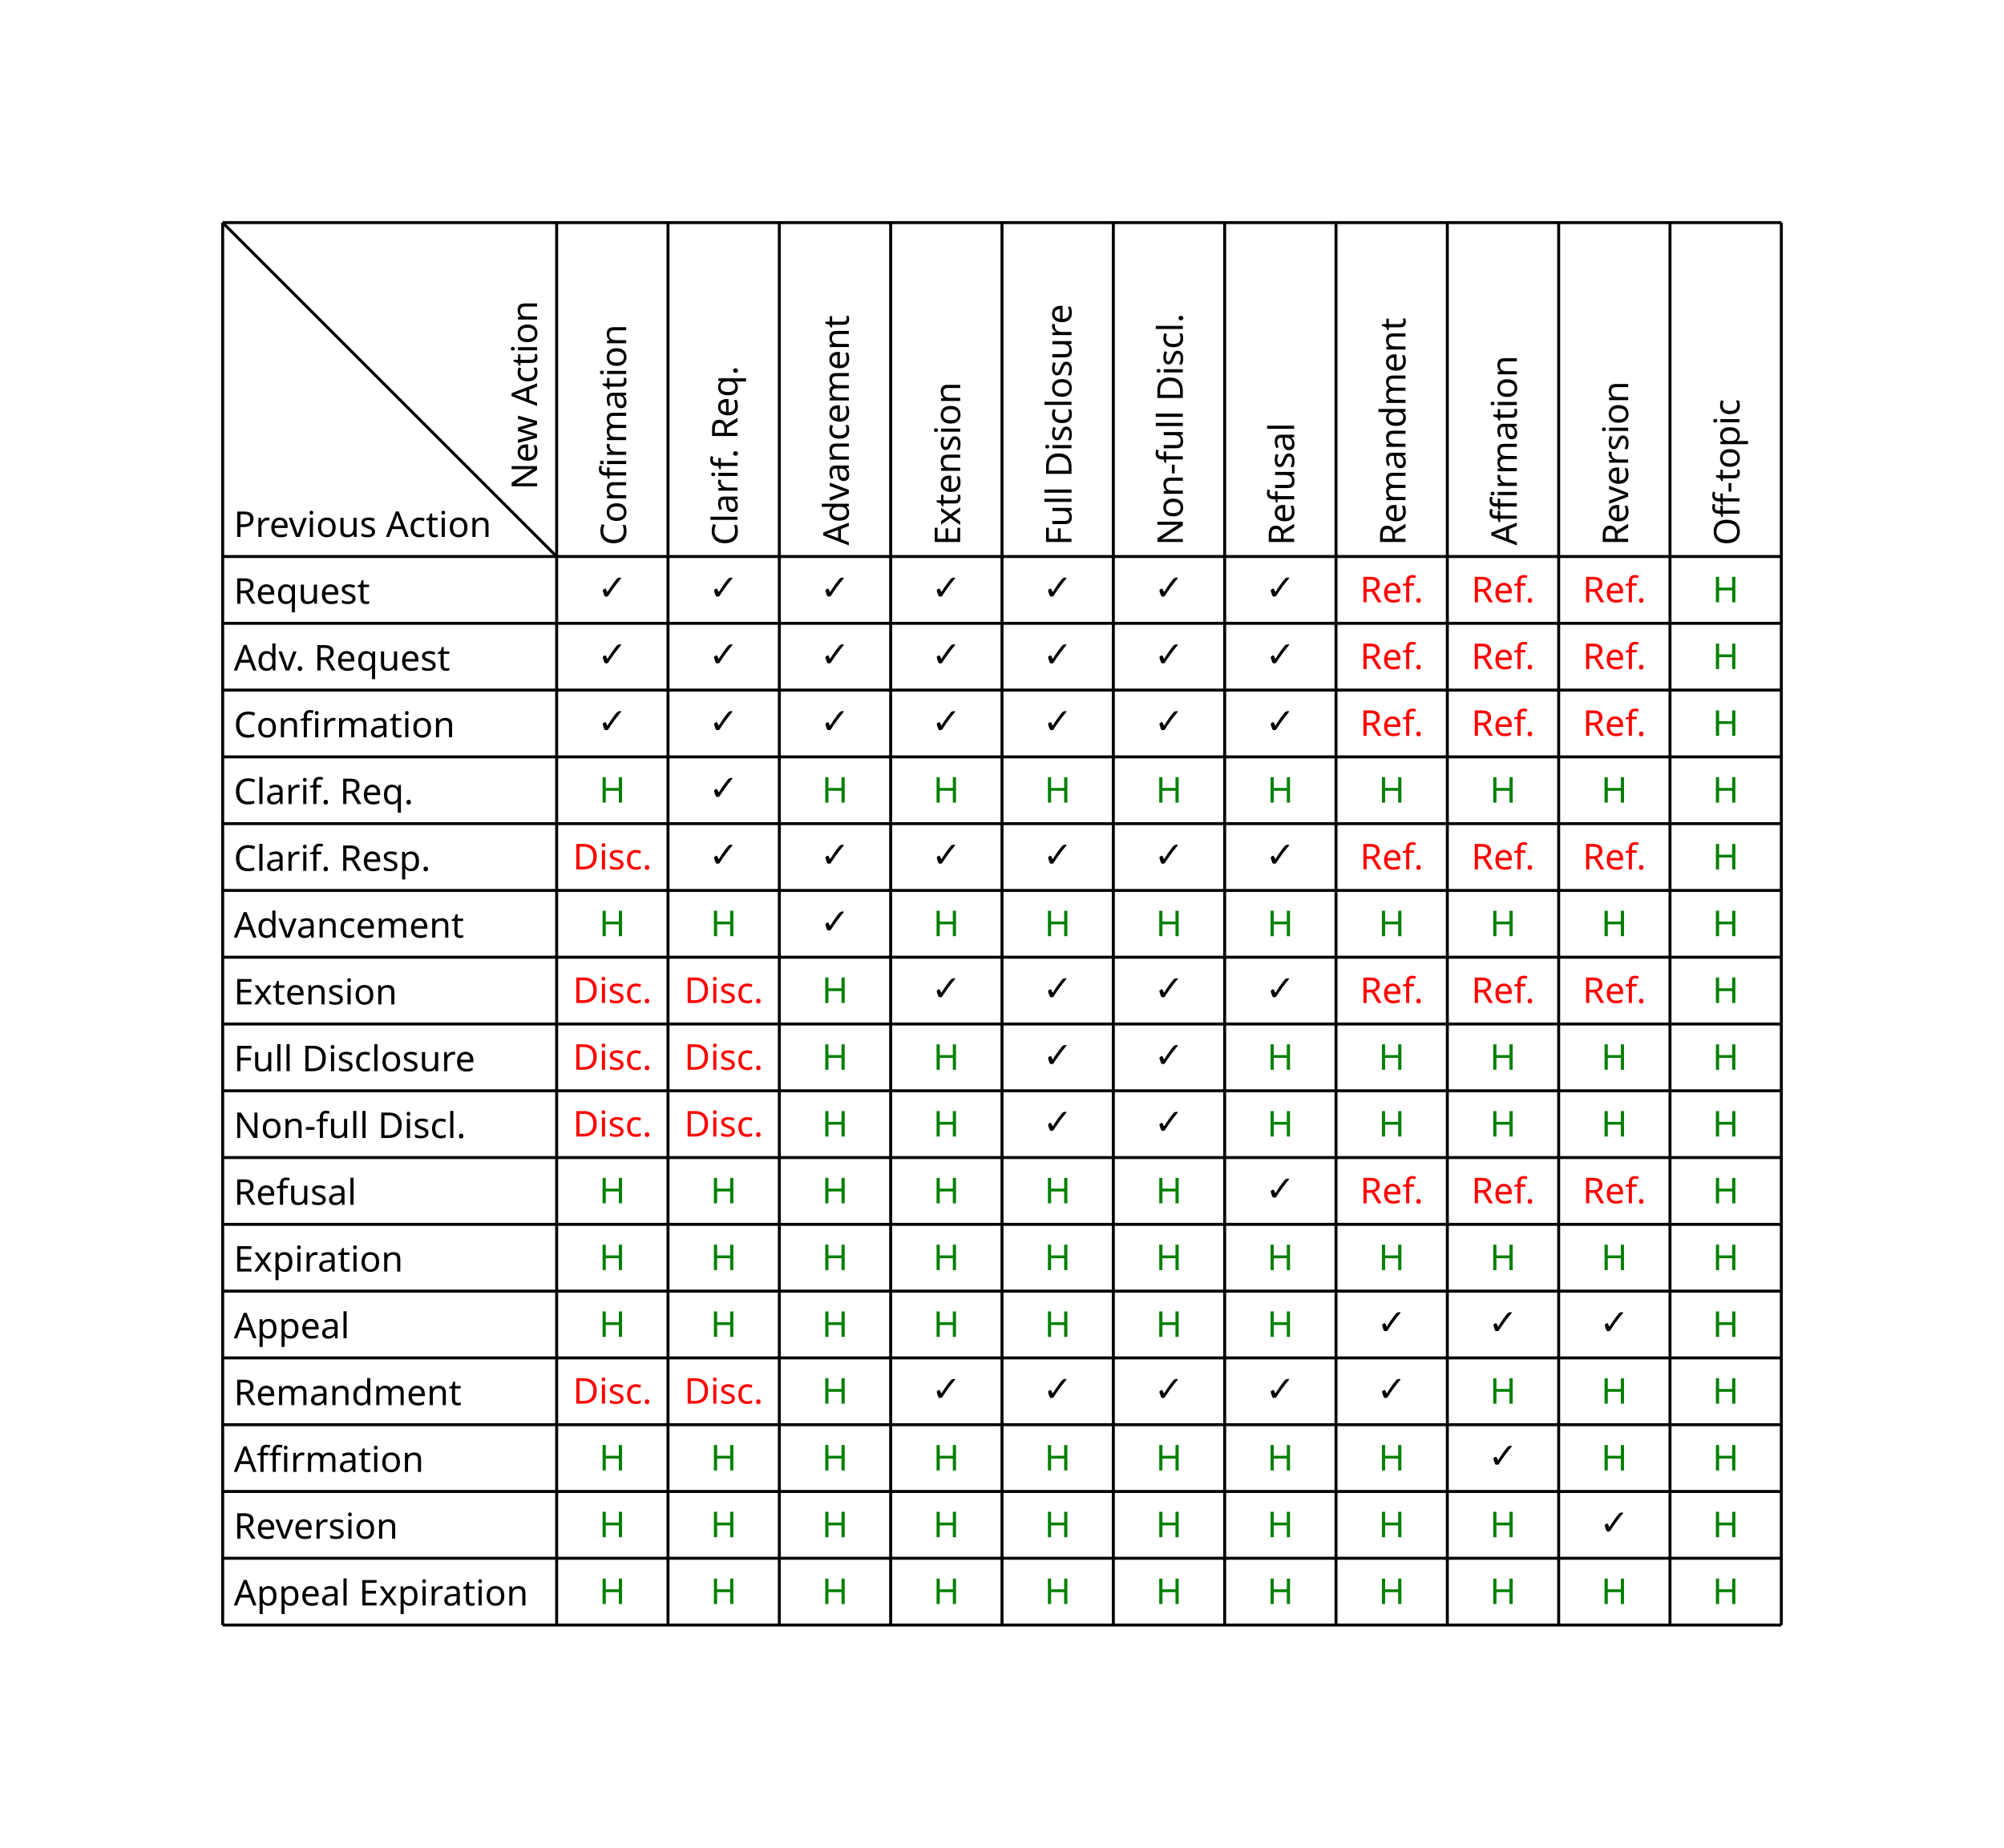
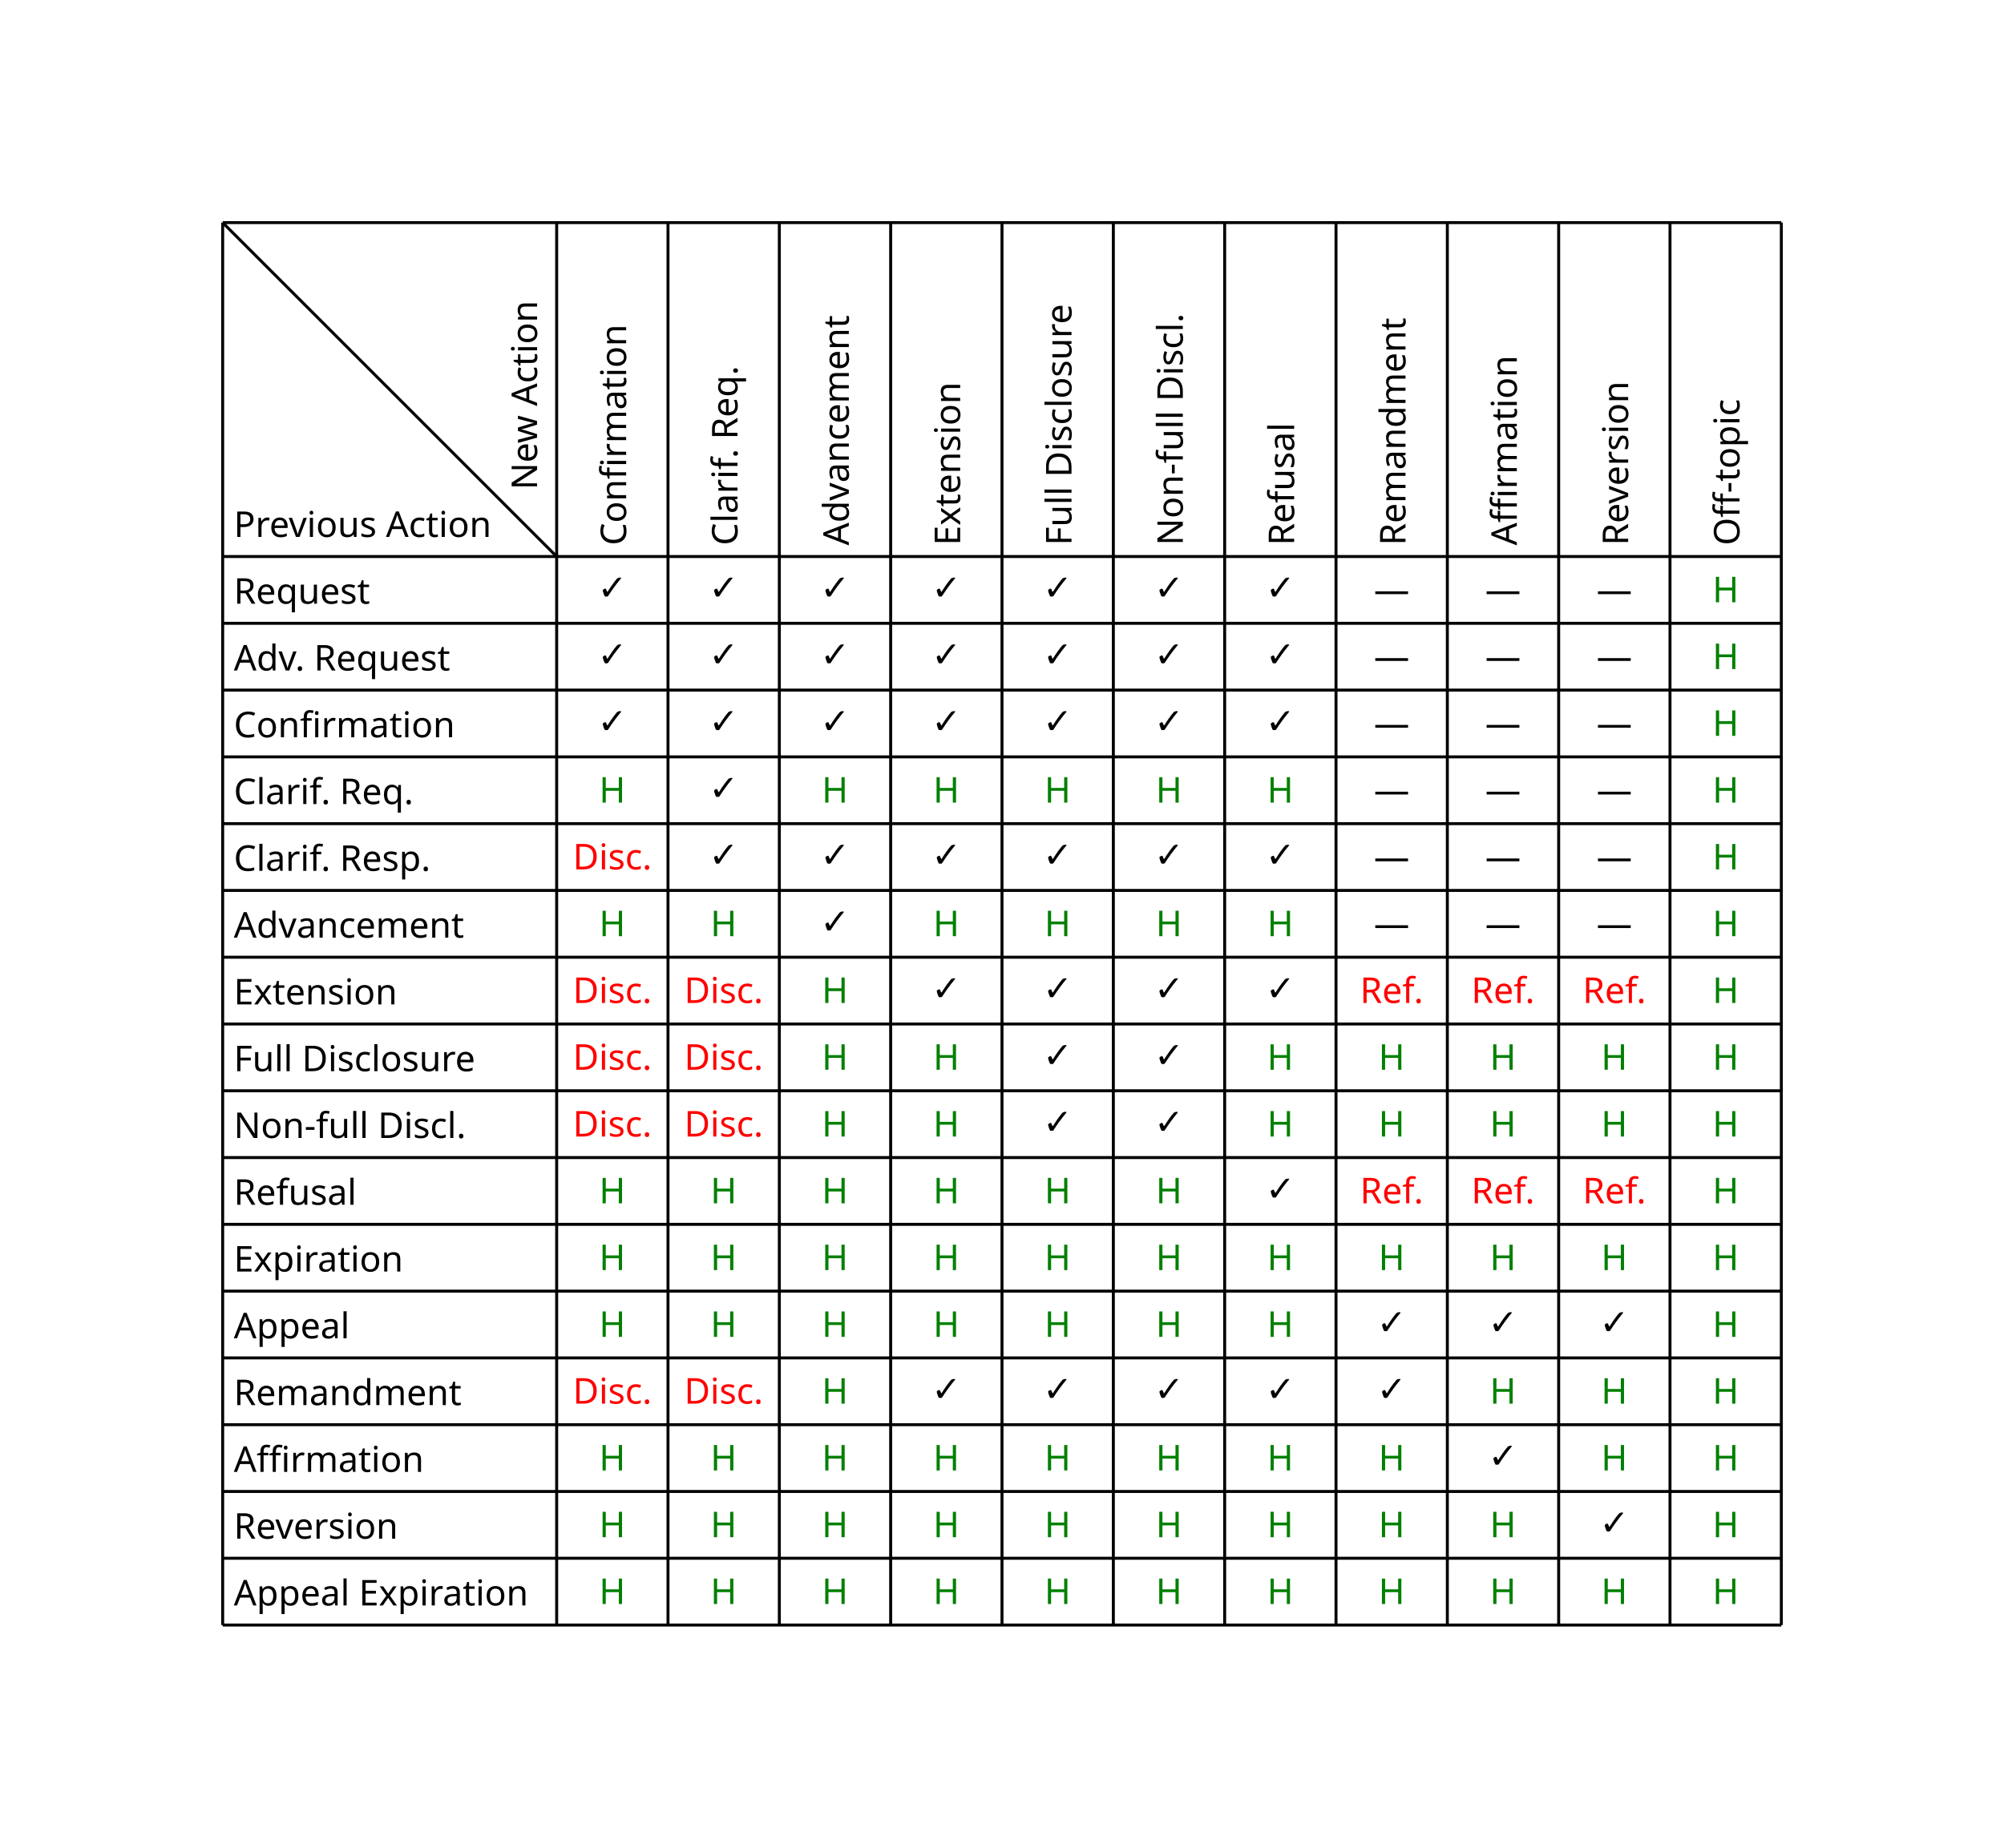
<svg xmlns="http://www.w3.org/2000/svg" version="1.1" viewBox="0 0 900 830">
  <style>
      text {
        font-family: sans-serif;
        font-size: 12pt;
      }
      .head {
        text-anchor: start;
        dominant-baseline: central;
      }
      .cell {
        text-anchor: middle;
        dominant-baseline: middle;
      }
      .help {
        fill: green;
      }
      .err {
        fill: red;
      }
      .grid {
        fill: none;
        stroke: black;
        stroke-width: 1pt;
      }
  </style>
  <path class="grid" d="M 100,100 h 700" />
  <path class="grid" d="M 100,250 h 700" />
  <path class="grid" d="M 100,280 h 700" />
  <path class="grid" d="M 100,310 h 700" />
  <path class="grid" d="M 100,340 h 700" />
  <path class="grid" d="M 100,370 h 700" />
  <path class="grid" d="M 100,400 h 700" />
  <path class="grid" d="M 100,430 h 700" />
  <path class="grid" d="M 100,460 h 700" />
  <path class="grid" d="M 100,490 h 700" />
  <path class="grid" d="M 100,520 h 700" />
  <path class="grid" d="M 100,550 h 700" />
  <path class="grid" d="M 100,580 h 700" />
  <path class="grid" d="M 100,610 h 700" />
  <path class="grid" d="M 100,640 h 700" />
  <path class="grid" d="M 100,670 h 700" />
  <path class="grid" d="M 100,700 h 700" />
  <path class="grid" d="M 100,730 h 700" />
  <path class="grid" d="M 100,100 v 630" />
  <path class="grid" d="M 250,100 v 630" />
  <path class="grid" d="M 300,100 v 630" />
  <path class="grid" d="M 350,100 v 630" />
  <path class="grid" d="M 400,100 v 630" />
  <path class="grid" d="M 450,100 v 630" />
  <path class="grid" d="M 500,100 v 630" />
  <path class="grid" d="M 550,100 v 630" />
  <path class="grid" d="M 600,100 v 630" />
  <path class="grid" d="M 650,100 v 630" />
  <path class="grid" d="M 700,100 v 630" />
  <path class="grid" d="M 750,100 v 630" />
  <path class="grid" d="M 800,100 v 630" />
  <path class="grid" d="M 100,100 l 150,150" />
  <text class="head" x="105" y="235">Previous Action</text>
  <text class="head" x="130" y="235" transform="rotate(-90) translate(-350 0)">New Action</text>
  <g transform="rotate(-90) translate(-250 250)">
    <text class="head" x="5" y="25">Confirmation</text>
    <text class="head" x="5" y="75">Clarif. Req.</text>
    <text class="head" x="5" y="125">Advancement</text>
    <text class="head" x="5" y="175">Extension</text>
    <text class="head" x="5" y="225">Full Disclosure</text>
    <text class="head" x="5" y="275">Non-full Discl.</text>
    <text class="head" x="5" y="325">Refusal</text>
    <text class="head" x="5" y="375">Remandment</text>
    <text class="head" x="5" y="425">Affirmation</text>
    <text class="head" x="5" y="475">Reversion</text>
    <text class="head" x="5" y="525">Off-topic</text>
  </g>
  <g transform="translate(100 265)">
    <text class="head" x="5">Request</text>
    <text class="cell" x="175">✓</text>
    <text class="cell" x="225">✓</text>
    <text class="cell" x="275">✓</text>
    <text class="cell" x="325">✓</text>
    <text class="cell" x="375">✓</text>
    <text class="cell" x="425">✓</text>
    <text class="cell" x="475">✓</text>
+     <text class="cell" x="525">—</text>
+     <text class="cell" x="575">—</text>
+     <text class="cell" x="625">—</text>
+     <text class="cell help" x="675">H</text>
+   </g>
+   <g transform="translate(100 295)">
+     <text class="head" x="5">Adv. Request</text>
+     <text class="cell" x="175">✓</text>
+     <text class="cell" x="225">✓</text>
+     <text class="cell" x="275">✓</text>
+     <text class="cell" x="325">✓</text>
+     <text class="cell" x="375">✓</text>
+     <text class="cell" x="425">✓</text>
+     <text class="cell" x="475">✓</text>
+     <text class="cell" x="525">—</text>
+     <text class="cell" x="575">—</text>
+     <text class="cell" x="625">—</text>
+     <text class="cell help" x="675">H</text>
+   </g>
+   <g transform="translate(100 325)">
+     <text class="head" x="5">Confirmation</text>
+     <text class="cell" x="175">✓</text>
+     <text class="cell" x="225">✓</text>
+     <text class="cell" x="275">✓</text>
+     <text class="cell" x="325">✓</text>
+     <text class="cell" x="375">✓</text>
+     <text class="cell" x="425">✓</text>
+     <text class="cell" x="475">✓</text>
+     <text class="cell" x="525">—</text>
+     <text class="cell" x="575">—</text>
+     <text class="cell" x="625">—</text>
+     <text class="cell help" x="675">H</text>
+   </g>
+   <g transform="translate(100 355)">
+     <text class="head" x="5">Clarif. Req.</text>
+     <text class="cell help" x="175">H</text>
+     <text class="cell" x="225">✓</text>
+     <text class="cell help" x="275">H</text>
+     <text class="cell help" x="325">H</text>
+     <text class="cell help" x="375">H</text>
+     <text class="cell help" x="425">H</text>
+     <text class="cell help" x="475">H</text>
+     <text class="cell" x="525">—</text>
+     <text class="cell" x="575">—</text>
+     <text class="cell" x="625">—</text>
+     <text class="cell help" x="675">H</text>
+   </g>
+   <g transform="translate(100 385)">
+     <text class="head" x="5">Clarif. Resp.</text>
+     <text class="cell err" x="175">Disc.</text>
+     <text class="cell" x="225">✓</text>
+     <text class="cell" x="275">✓</text>
+     <text class="cell" x="325">✓</text>
+     <text class="cell" x="375">✓</text>
+     <text class="cell" x="425">✓</text>
+     <text class="cell" x="475">✓</text>
+     <text class="cell" x="525">—</text>
+     <text class="cell" x="575">—</text>
+     <text class="cell" x="625">—</text>
+     <text class="cell help" x="675">H</text>
+   </g>
+   <g transform="translate(100 415)">
+     <text class="head" x="5">Advancement</text>
+     <text class="cell help" x="175">H</text>
+     <text class="cell help" x="225">H</text>
+     <text class="cell" x="275">✓</text>
+     <text class="cell help" x="325">H</text>
+     <text class="cell help" x="375">H</text>
+     <text class="cell help" x="425">H</text>
+     <text class="cell help" x="475">H</text>
+     <text class="cell" x="525">—</text>
+     <text class="cell" x="575">—</text>
+     <text class="cell" x="625">—</text>
+     <text class="cell help" x="675">H</text>
+   </g>
+   <g transform="translate(100 445)">
+     <text class="head" x="5">Extension</text>
+     <text class="cell err" x="175">Disc.</text>
+     <text class="cell err" x="225">Disc.</text>
+     <text class="cell help" x="275">H</text>
+     <text class="cell" x="325">✓</text>
+     <text class="cell" x="375">✓</text>
+     <text class="cell" x="425">✓</text>
+     <text class="cell" x="475">✓</text>
    <text class="cell err" x="525">Ref.</text>
    <text class="cell err" x="575">Ref.</text>
    <text class="cell err" x="625">Ref.</text>
    <text class="cell help" x="675">H</text>
  </g>
-   <g transform="translate(100 295)">
-     <text class="head" x="5">Adv. Request</text>
-     <text class="cell" x="175">✓</text>
-     <text class="cell" x="225">✓</text>
-     <text class="cell" x="275">✓</text>
-     <text class="cell" x="325">✓</text>
-     <text class="cell" x="375">✓</text>
-     <text class="cell" x="425">✓</text>
+   <g transform="translate(100 475)">
+     <text class="head" x="5">Full Disclosure</text>
+     <text class="cell err" x="175">Disc.</text>
+     <text class="cell err" x="225">Disc.</text>
+     <text class="cell help" x="275">H</text>
+     <text class="cell help" x="325">H</text>
+     <text class="cell" x="375">✓</text>
+     <text class="cell" x="425">✓</text>
+     <text class="cell help" x="475">H</text>
+     <text class="cell help" x="525">H</text>
+     <text class="cell help" x="575">H</text>
+     <text class="cell help" x="625">H</text>
+     <text class="cell help" x="675">H</text>
+   </g>
+   <g transform="translate(100 505)">
+     <text class="head" x="5">Non-full Discl.</text>
+     <text class="cell err" x="175">Disc.</text>
+     <text class="cell err" x="225">Disc.</text>
+     <text class="cell help" x="275">H</text>
+     <text class="cell help" x="325">H</text>
+     <text class="cell" x="375">✓</text>
+     <text class="cell" x="425">✓</text>
+     <text class="cell help" x="475">H</text>
+     <text class="cell help" x="525">H</text>
+     <text class="cell help" x="575">H</text>
+     <text class="cell help" x="625">H</text>
+     <text class="cell help" x="675">H</text>
+   </g>
+   <g transform="translate(100 535)">
+     <text class="head" x="5">Refusal</text>
+     <text class="cell help" x="175">H</text>
+     <text class="cell help" x="225">H</text>
+     <text class="cell help" x="275">H</text>
+     <text class="cell help" x="325">H</text>
+     <text class="cell help" x="375">H</text>
+     <text class="cell help" x="425">H</text>
    <text class="cell" x="475">✓</text>
    <text class="cell err" x="525">Ref.</text>
    <text class="cell err" x="575">Ref.</text>
    <text class="cell err" x="625">Ref.</text>
    <text class="cell help" x="675">H</text>
  </g>
-   <g transform="translate(100 325)">
-     <text class="head" x="5">Confirmation</text>
-     <text class="cell" x="175">✓</text>
-     <text class="cell" x="225">✓</text>
-     <text class="cell" x="275">✓</text>
-     <text class="cell" x="325">✓</text>
-     <text class="cell" x="375">✓</text>
-     <text class="cell" x="425">✓</text>
-     <text class="cell" x="475">✓</text>
-     <text class="cell err" x="525">Ref.</text>
-     <text class="cell err" x="575">Ref.</text>
-     <text class="cell err" x="625">Ref.</text>
-     <text class="cell help" x="675">H</text>
-   </g>
-   <g transform="translate(100 355)">
-     <text class="head" x="5">Clarif. Req.</text>
-     <text class="cell help" x="175">H</text>
-     <text class="cell" x="225">✓</text>
-     <text class="cell help" x="275">H</text>
-     <text class="cell help" x="325">H</text>
-     <text class="cell help" x="375">H</text>
-     <text class="cell help" x="425">H</text>
-     <text class="cell help" x="475">H</text>
-     <text class="cell help" x="525">H</text>
-     <text class="cell help" x="575">H</text>
-     <text class="cell help" x="625">H</text>
-     <text class="cell help" x="675">H</text>
-   </g>
-   <g transform="translate(100 385)">
-     <text class="head" x="5">Clarif. Resp.</text>
-     <text class="cell err" x="175">Disc.</text>
-     <text class="cell" x="225">✓</text>
-     <text class="cell" x="275">✓</text>
-     <text class="cell" x="325">✓</text>
-     <text class="cell" x="375">✓</text>
-     <text class="cell" x="425">✓</text>
-     <text class="cell" x="475">✓</text>
-     <text class="cell err" x="525">Ref.</text>
-     <text class="cell err" x="575">Ref.</text>
-     <text class="cell err" x="625">Ref.</text>
-     <text class="cell help" x="675">H</text>
-   </g>
-   <g transform="translate(100 415)">
-     <text class="head" x="5">Advancement</text>
-     <text class="cell help" x="175">H</text>
-     <text class="cell help" x="225">H</text>
-     <text class="cell" x="275">✓</text>
-     <text class="cell help" x="325">H</text>
-     <text class="cell help" x="375">H</text>
-     <text class="cell help" x="425">H</text>
-     <text class="cell help" x="475">H</text>
-     <text class="cell help" x="525">H</text>
-     <text class="cell help" x="575">H</text>
-     <text class="cell help" x="625">H</text>
-     <text class="cell help" x="675">H</text>
-   </g>
-   <g transform="translate(100 445)">
-     <text class="head" x="5">Extension</text>
-     <text class="cell err" x="175">Disc.</text>
-     <text class="cell err" x="225">Disc.</text>
-     <text class="cell help" x="275">H</text>
-     <text class="cell" x="325">✓</text>
-     <text class="cell" x="375">✓</text>
-     <text class="cell" x="425">✓</text>
-     <text class="cell" x="475">✓</text>
-     <text class="cell err" x="525">Ref.</text>
-     <text class="cell err" x="575">Ref.</text>
-     <text class="cell err" x="625">Ref.</text>
-     <text class="cell help" x="675">H</text>
-   </g>
-   <g transform="translate(100 475)">
-     <text class="head" x="5">Full Disclosure</text>
-     <text class="cell err" x="175">Disc.</text>
-     <text class="cell err" x="225">Disc.</text>
-     <text class="cell help" x="275">H</text>
-     <text class="cell help" x="325">H</text>
-     <text class="cell" x="375">✓</text>
-     <text class="cell" x="425">✓</text>
-     <text class="cell help" x="475">H</text>
-     <text class="cell help" x="525">H</text>
-     <text class="cell help" x="575">H</text>
-     <text class="cell help" x="625">H</text>
-     <text class="cell help" x="675">H</text>
-   </g>
-   <g transform="translate(100 505)">
-     <text class="head" x="5">Non-full Discl.</text>
-     <text class="cell err" x="175">Disc.</text>
-     <text class="cell err" x="225">Disc.</text>
-     <text class="cell help" x="275">H</text>
-     <text class="cell help" x="325">H</text>
-     <text class="cell" x="375">✓</text>
-     <text class="cell" x="425">✓</text>
-     <text class="cell help" x="475">H</text>
-     <text class="cell help" x="525">H</text>
-     <text class="cell help" x="575">H</text>
-     <text class="cell help" x="625">H</text>
-     <text class="cell help" x="675">H</text>
-   </g>
-   <g transform="translate(100 535)">
-     <text class="head" x="5">Refusal</text>
-     <text class="cell help" x="175">H</text>
-     <text class="cell help" x="225">H</text>
-     <text class="cell help" x="275">H</text>
-     <text class="cell help" x="325">H</text>
-     <text class="cell help" x="375">H</text>
-     <text class="cell help" x="425">H</text>
-     <text class="cell" x="475">✓</text>
-     <text class="cell err" x="525">Ref.</text>
-     <text class="cell err" x="575">Ref.</text>
-     <text class="cell err" x="625">Ref.</text>
-     <text class="cell help" x="675">H</text>
-   </g>
  <g transform="translate(100 565)">
    <text class="head" x="5">Expiration</text>
    <text class="cell help" x="175">H</text>
    <text class="cell help" x="225">H</text>
    <text class="cell help" x="275">H</text>
    <text class="cell help" x="325">H</text>
    <text class="cell help" x="375">H</text>
    <text class="cell help" x="425">H</text>
    <text class="cell help" x="475">H</text>
    <text class="cell help" x="525">H</text>
    <text class="cell help" x="575">H</text>
    <text class="cell help" x="625">H</text>
    <text class="cell help" x="675">H</text>
  </g>
  <g transform="translate(100 595)">
    <text class="head" x="5">Appeal</text>
    <text class="cell help" x="175">H</text>
    <text class="cell help" x="225">H</text>
    <text class="cell help" x="275">H</text>
    <text class="cell help" x="325">H</text>
    <text class="cell help" x="375">H</text>
    <text class="cell help" x="425">H</text>
    <text class="cell help" x="475">H</text>
    <text class="cell" x="525">✓</text>
    <text class="cell" x="575">✓</text>
    <text class="cell" x="625">✓</text>
    <text class="cell help" x="675">H</text>
  </g>
  <g transform="translate(100 625)">
    <text class="head" x="5">Remandment</text>
    <text class="cell err" x="175">Disc.</text>
    <text class="cell err" x="225">Disc.</text>
    <text class="cell help" x="275">H</text>
    <text class="cell" x="325">✓</text>
    <text class="cell" x="375">✓</text>
    <text class="cell" x="425">✓</text>
    <text class="cell" x="475">✓</text>
    <text class="cell" x="525">✓</text>
    <text class="cell help" x="575">H</text>
    <text class="cell help" x="625">H</text>
    <text class="cell help" x="675">H</text>
  </g>
  <g transform="translate(100 655)">
    <text class="head" x="5">Affirmation</text>
    <text class="cell help" x="175">H</text>
    <text class="cell help" x="225">H</text>
    <text class="cell help" x="275">H</text>
    <text class="cell help" x="325">H</text>
    <text class="cell help" x="375">H</text>
    <text class="cell help" x="425">H</text>
    <text class="cell help" x="475">H</text>
    <text class="cell help" x="525">H</text>
    <text class="cell" x="575">✓</text>
    <text class="cell help" x="625">H</text>
    <text class="cell help" x="675">H</text>
  </g>
  <g transform="translate(100 685)">
    <text class="head" x="5">Reversion</text>
    <text class="cell help" x="175">H</text>
    <text class="cell help" x="225">H</text>
    <text class="cell help" x="275">H</text>
    <text class="cell help" x="325">H</text>
    <text class="cell help" x="375">H</text>
    <text class="cell help" x="425">H</text>
    <text class="cell help" x="475">H</text>
    <text class="cell help" x="525">H</text>
    <text class="cell help" x="575">H</text>
    <text class="cell" x="625">✓</text>
    <text class="cell help" x="675">H</text>
  </g>
  <g transform="translate(100 715)">
    <text class="head" x="5">Appeal Expiration</text>
    <text class="cell help" x="175">H</text>
    <text class="cell help" x="225">H</text>
    <text class="cell help" x="275">H</text>
    <text class="cell help" x="325">H</text>
    <text class="cell help" x="375">H</text>
    <text class="cell help" x="425">H</text>
    <text class="cell help" x="475">H</text>
    <text class="cell help" x="525">H</text>
    <text class="cell help" x="575">H</text>
    <text class="cell help" x="625">H</text>
    <text class="cell help" x="675">H</text>
  </g>
</svg>
